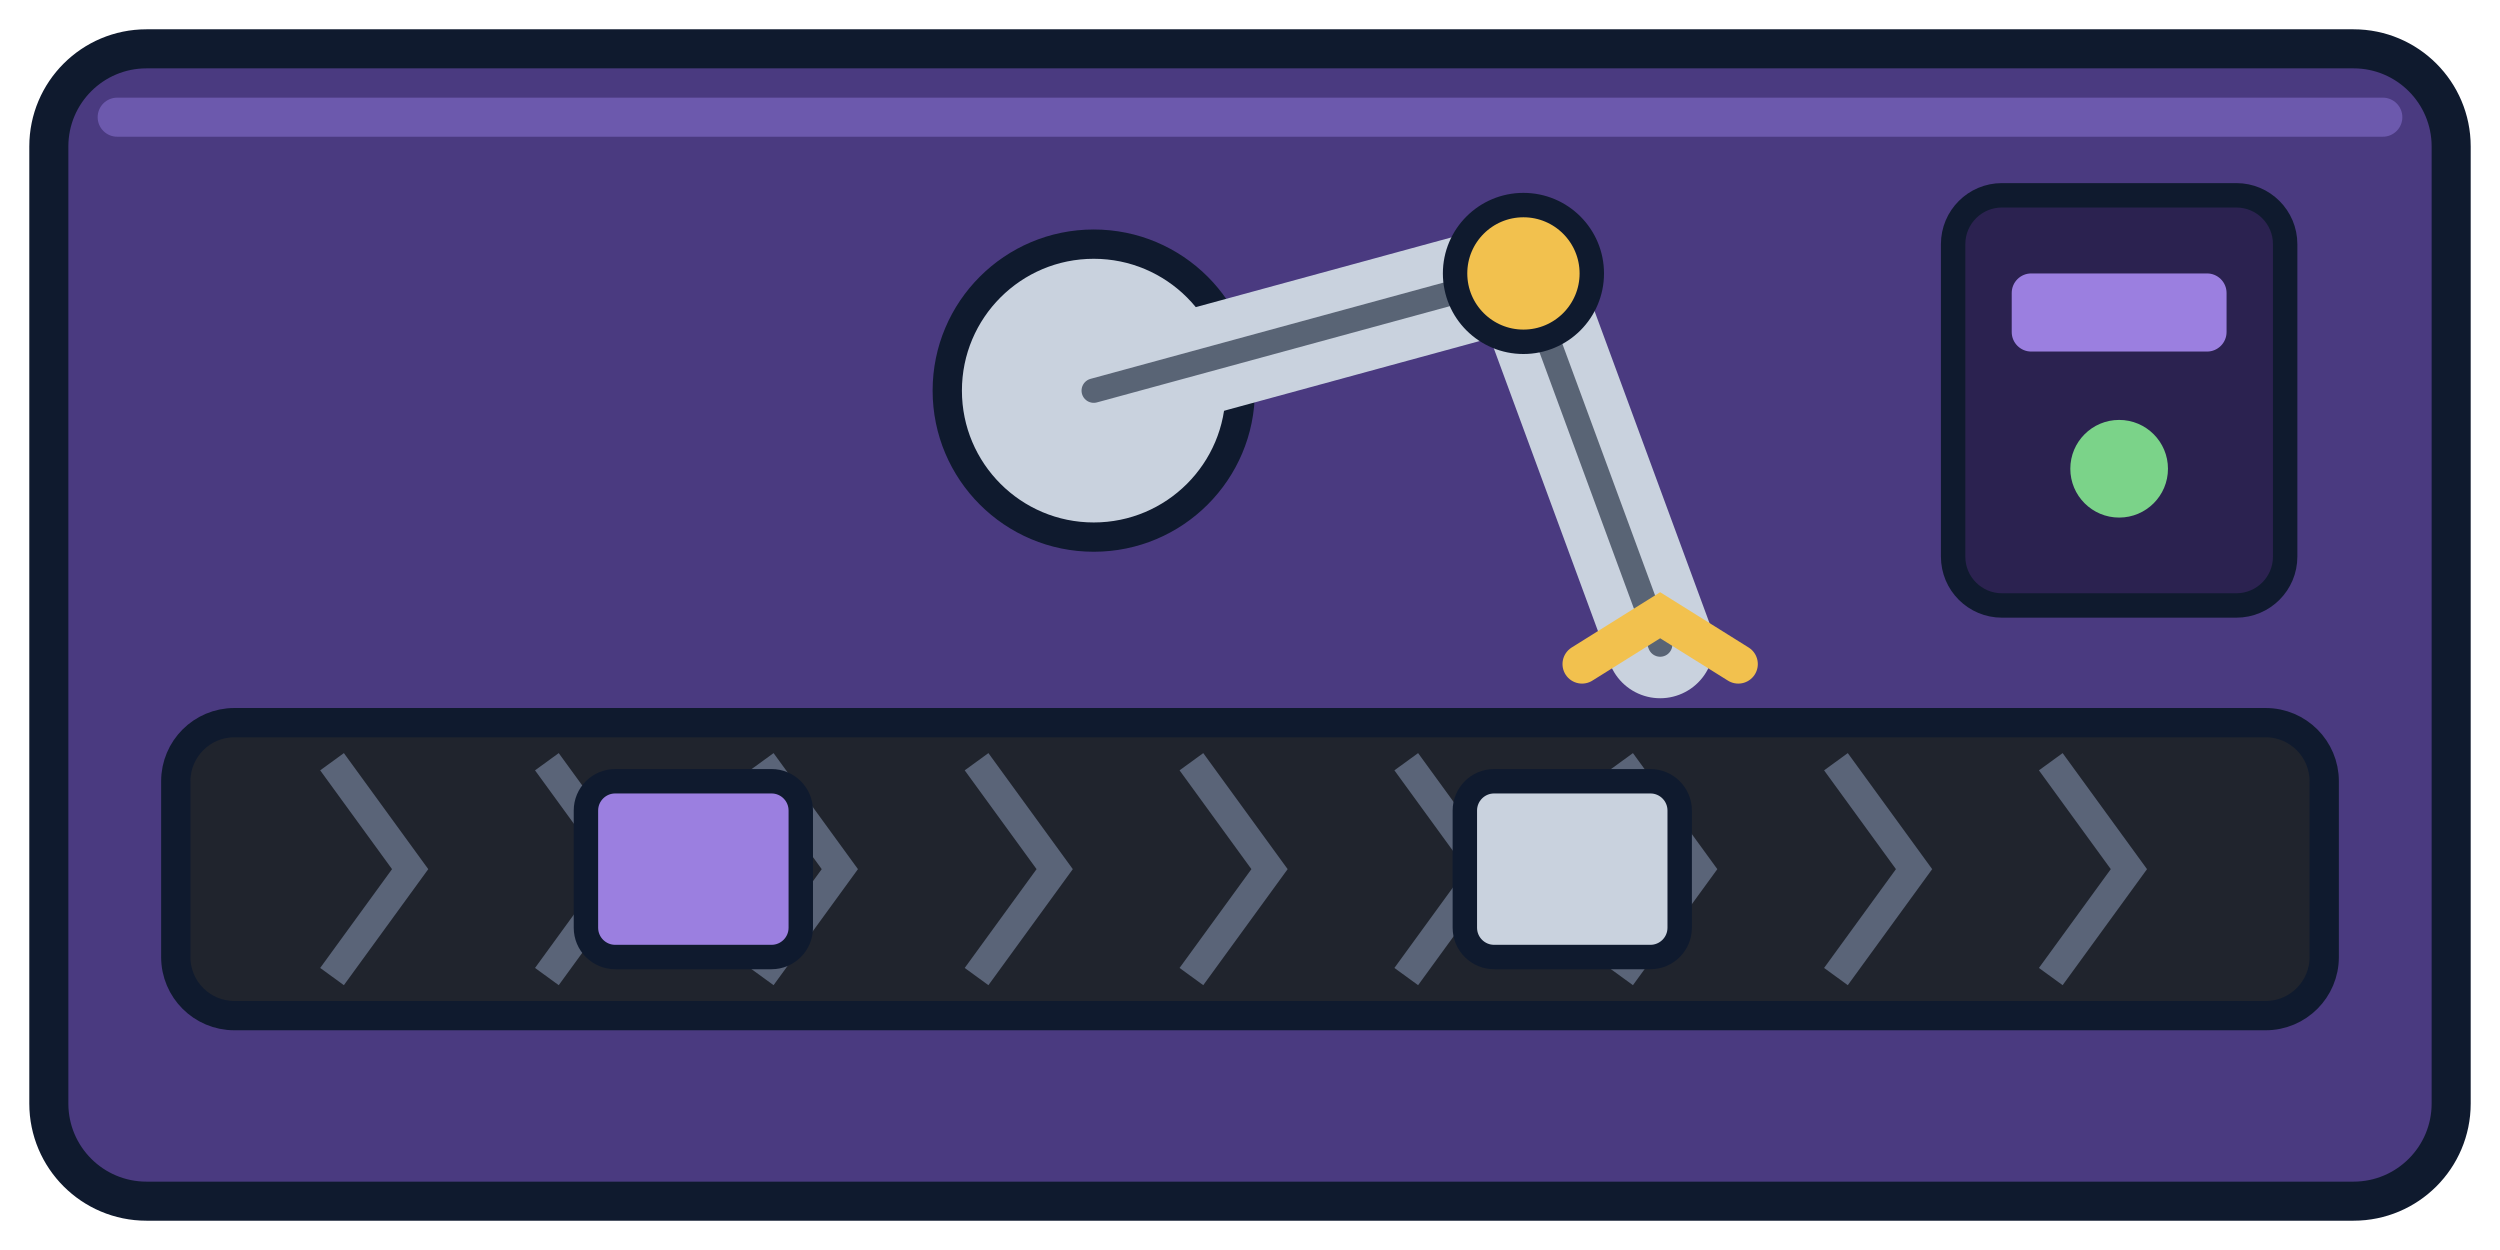
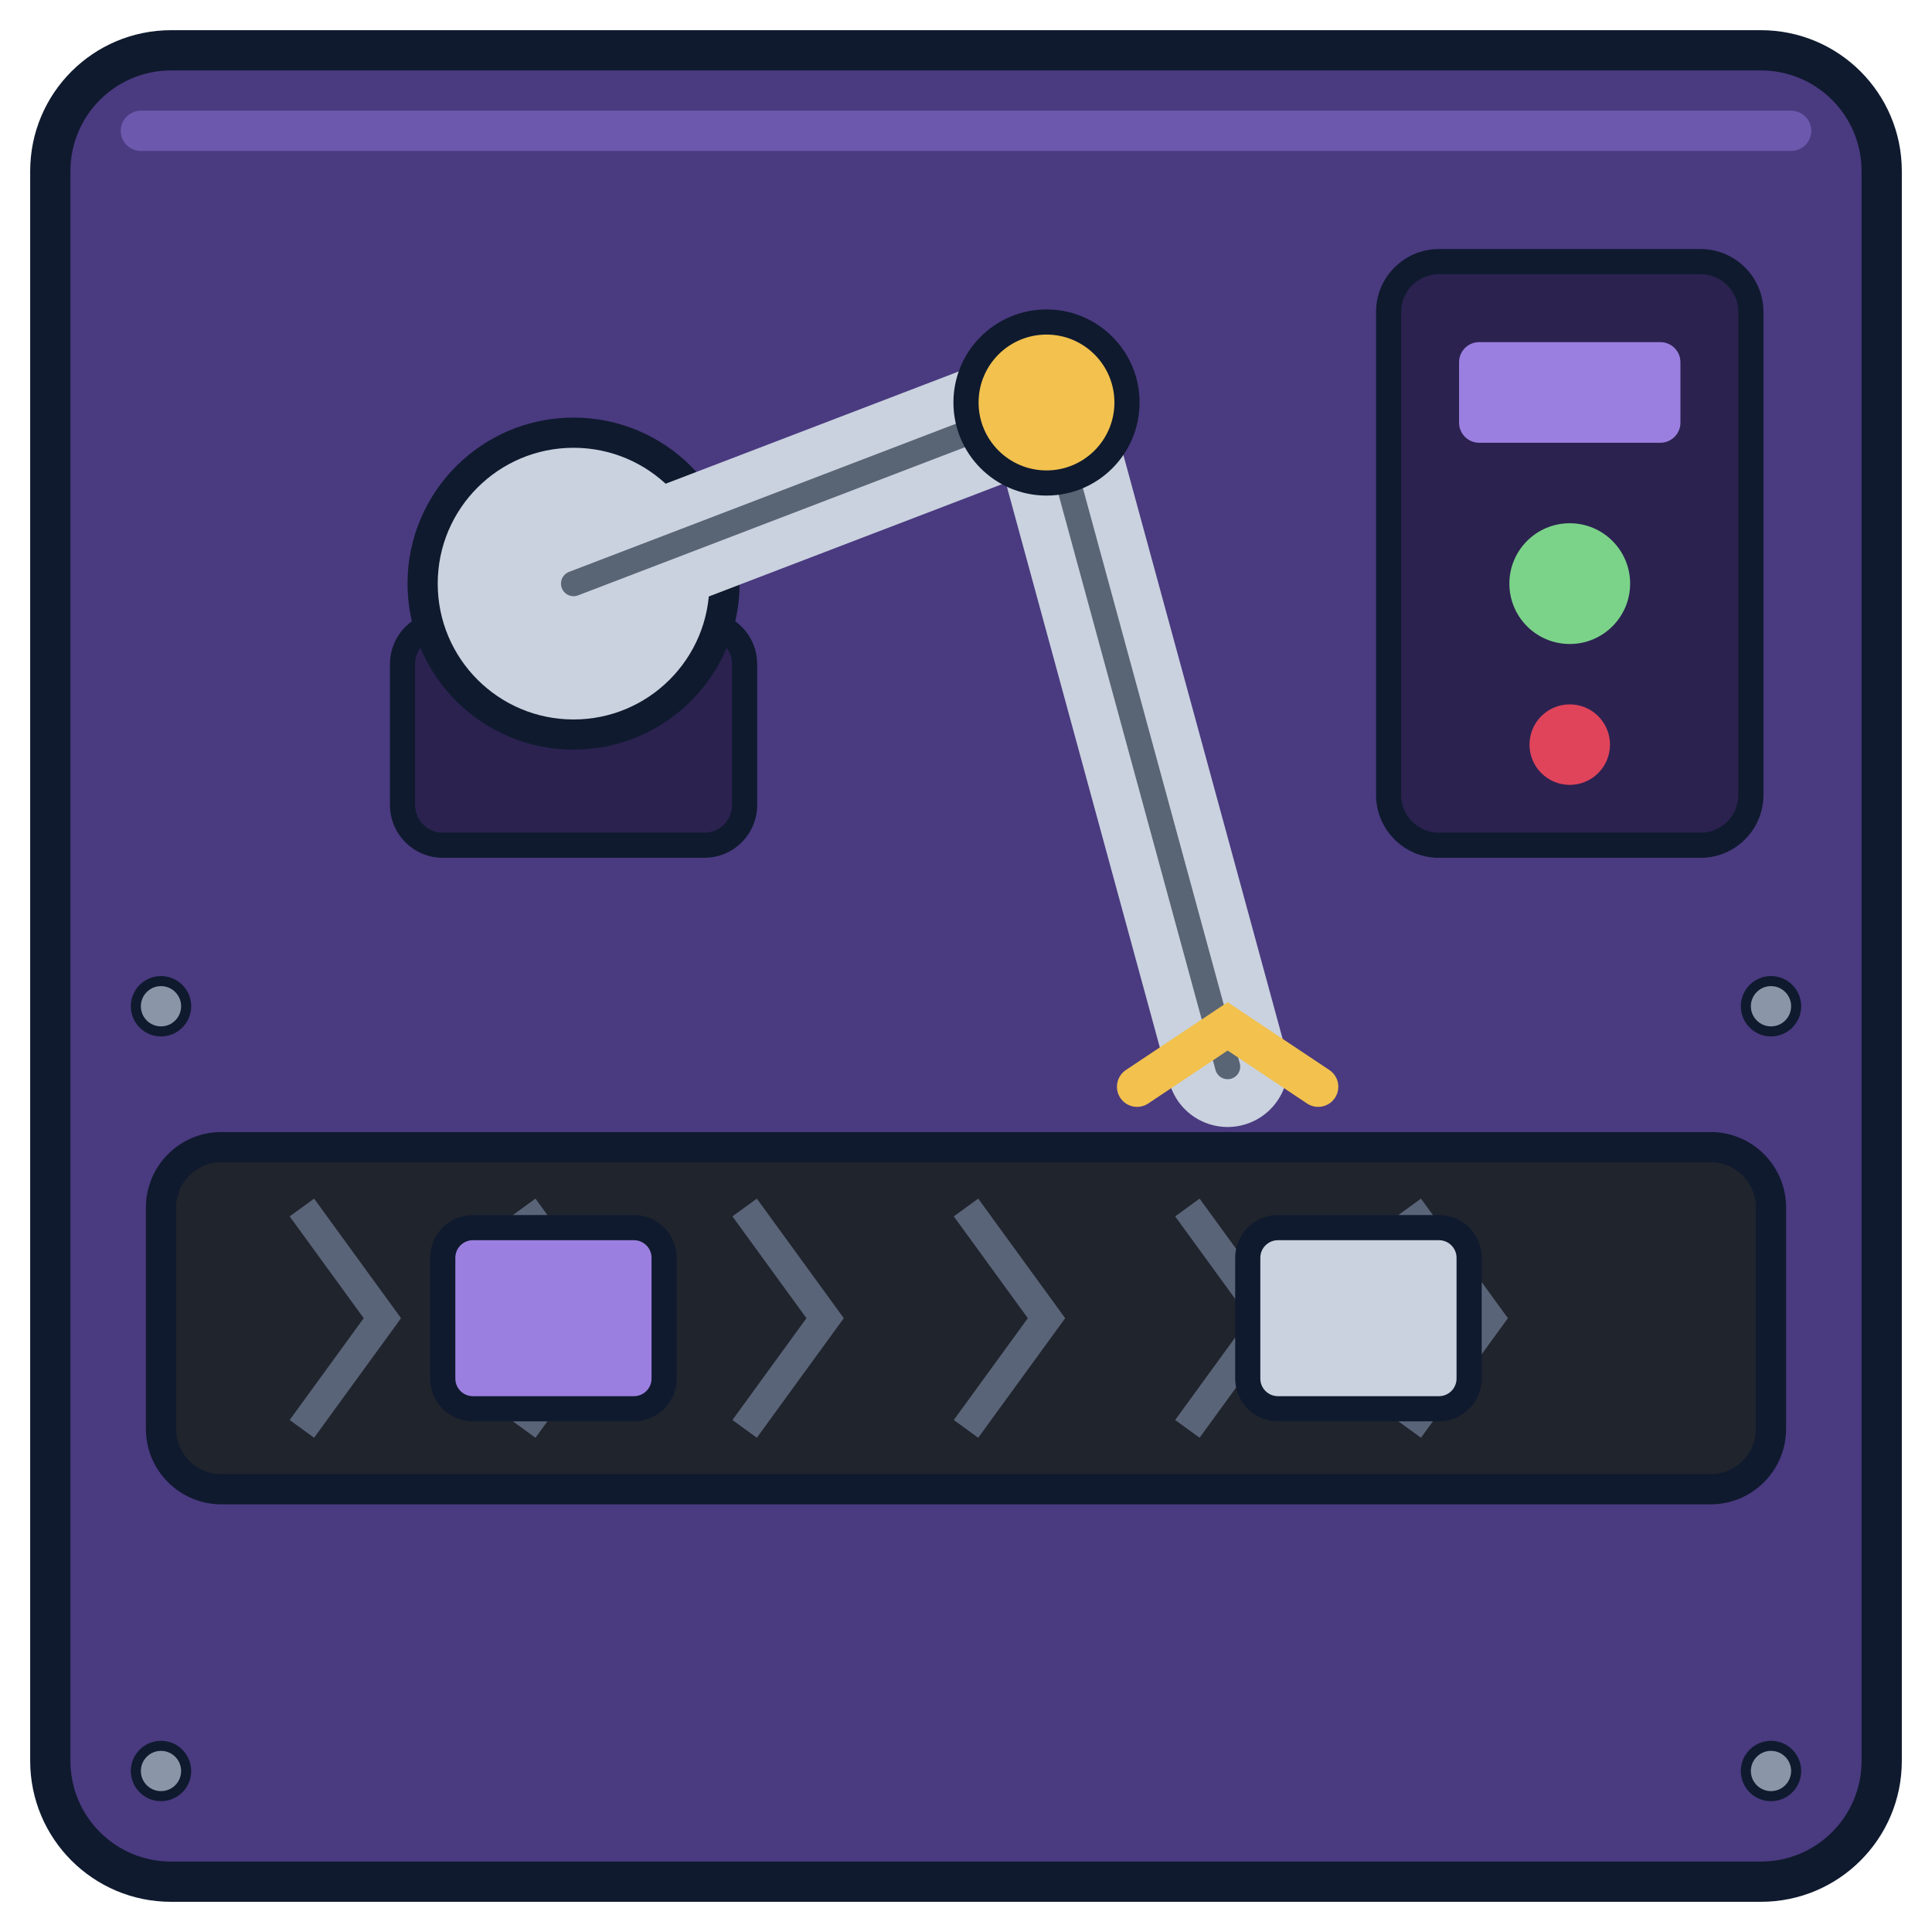
- <svg xmlns="http://www.w3.org/2000/svg" viewBox="0 0 256 128">
-   <rect x="5" y="5" width="246" height="118" rx="10" fill="#4a3a80" stroke="#0f1a2e" stroke-width="4" />
-   <path d="M12 12 H244" stroke="#7b66c0" stroke-width="4" stroke-linecap="round" opacity="0.7" />
-   <rect x="18" y="74" width="220" height="30" rx="6" fill="#20242d" stroke="#0f1a2e" stroke-width="3" />
-   <path d="M34 78 l8 11 l-8 11" stroke="#5a6478" stroke-width="3" fill="none" />
-   <path d="M56 78 l8 11 l-8 11" stroke="#5a6478" stroke-width="3" fill="none" />
-   <path d="M78 78 l8 11 l-8 11" stroke="#5a6478" stroke-width="3" fill="none" />
-   <path d="M100 78 l8 11 l-8 11" stroke="#5a6478" stroke-width="3" fill="none" />
-   <path d="M122 78 l8 11 l-8 11" stroke="#5a6478" stroke-width="3" fill="none" />
-   <path d="M144 78 l8 11 l-8 11" stroke="#5a6478" stroke-width="3" fill="none" />
-   <path d="M166 78 l8 11 l-8 11" stroke="#5a6478" stroke-width="3" fill="none" />
-   <path d="M188 78 l8 11 l-8 11" stroke="#5a6478" stroke-width="3" fill="none" />
-   <path d="M210 78 l8 11 l-8 11" stroke="#5a6478" stroke-width="3" fill="none" />
-   <rect x="60" y="80" width="22" height="18" rx="3" fill="#9b7fe0" stroke="#0f1a2e" stroke-width="2.5" />
-   <rect x="150" y="80" width="22" height="18" rx="3" fill="#c9d2de" stroke="#0f1a2e" stroke-width="2.5" />
-   <circle cx="112" cy="40" r="15" fill="#c9d2de" stroke="#0f1a2e" stroke-width="3" />
-   <path d="M112 40 L156 28 L170 66" fill="none" stroke="#c9d2de" stroke-width="11" stroke-linecap="round" stroke-linejoin="round" />
-   <path d="M112 40 L156 28 L170 66" fill="none" stroke="#0f1a2e" stroke-width="2.5" stroke-linecap="round" stroke-linejoin="round" opacity="0.6" />
-   <circle cx="156" cy="28" r="7" fill="#f2c14e" stroke="#0f1a2e" stroke-width="2.5" />
-   <path d="M162 68 l8 -5 l8 5" fill="none" stroke="#f2c14e" stroke-width="4" stroke-linecap="round" />
-   <rect x="200" y="20" width="34" height="42" rx="5" fill="#2b2250" stroke="#0f1a2e" stroke-width="2.5" />
-   <rect x="206" y="28" width="22" height="8" rx="2" fill="#9b7fe0" />
-   <circle cx="217" cy="48" r="5" fill="#7bd389" />
+ <svg xmlns="http://www.w3.org/2000/svg" viewBox="0 0 192 192">
+   <rect x="5" y="5" width="182" height="182" rx="12" fill="#4a3a80" stroke="#0f1a2e" stroke-width="4" />
+   <path d="M14 13 H178" stroke="#7b66c0" stroke-width="4" stroke-linecap="round" opacity="0.7" />
+   <rect x="16" y="114" width="160" height="34" rx="6" fill="#20242d" stroke="#0f1a2e" stroke-width="3" />
+   <path d="M30 120 l8 11 l-8 11" stroke="#5a6478" stroke-width="3" fill="none" />
+   <path d="M52 120 l8 11 l-8 11" stroke="#5a6478" stroke-width="3" fill="none" />
+   <path d="M74 120 l8 11 l-8 11" stroke="#5a6478" stroke-width="3" fill="none" />
+   <path d="M96 120 l8 11 l-8 11" stroke="#5a6478" stroke-width="3" fill="none" />
+   <path d="M118 120 l8 11 l-8 11" stroke="#5a6478" stroke-width="3" fill="none" />
+   <path d="M140 120 l8 11 l-8 11" stroke="#5a6478" stroke-width="3" fill="none" />
+   <rect x="44" y="122" width="22" height="18" rx="3" fill="#9b7fe0" stroke="#0f1a2e" stroke-width="2.5" />
+   <rect x="124" y="122" width="22" height="18" rx="3" fill="#c9d2de" stroke="#0f1a2e" stroke-width="2.5" />
+   <rect x="40" y="62" width="34" height="22" rx="4" fill="#2b2250" stroke="#0f1a2e" stroke-width="2.5" />
+   <circle cx="57" cy="58" r="15" fill="#c9d2de" stroke="#0f1a2e" stroke-width="3" />
+   <path d="M57 58 L104 40 L122 106" fill="none" stroke="#c9d2de" stroke-width="12" stroke-linecap="round" stroke-linejoin="round" />
+   <path d="M57 58 L104 40 L122 106" fill="none" stroke="#0f1a2e" stroke-width="2.5" stroke-linecap="round" stroke-linejoin="round" opacity="0.6" />
+   <circle cx="104" cy="40" r="8" fill="#f2c14e" stroke="#0f1a2e" stroke-width="2.5" />
+   <path d="M113 108 l9 -6 l9 6" fill="none" stroke="#f2c14e" stroke-width="4" stroke-linecap="round" />
+   <rect x="138" y="26" width="36" height="58" rx="5" fill="#2b2250" stroke="#0f1a2e" stroke-width="2.5" />
+   <rect x="145" y="34" width="22" height="10" rx="2" fill="#9b7fe0" />
+   <circle cx="156" cy="58" r="6" fill="#7bd389" />
+   <circle cx="156" cy="74" r="4" fill="#e0445a" />
+   <g fill="#8a96a8" stroke="#0f1a2e" stroke-width="1">
+     <circle cx="16" cy="176" r="2.5" />
+     <circle cx="176" cy="176" r="2.5" />
+     <circle cx="16" cy="100" r="2.5" />
+     <circle cx="176" cy="100" r="2.5" />
+   </g>
</svg>
